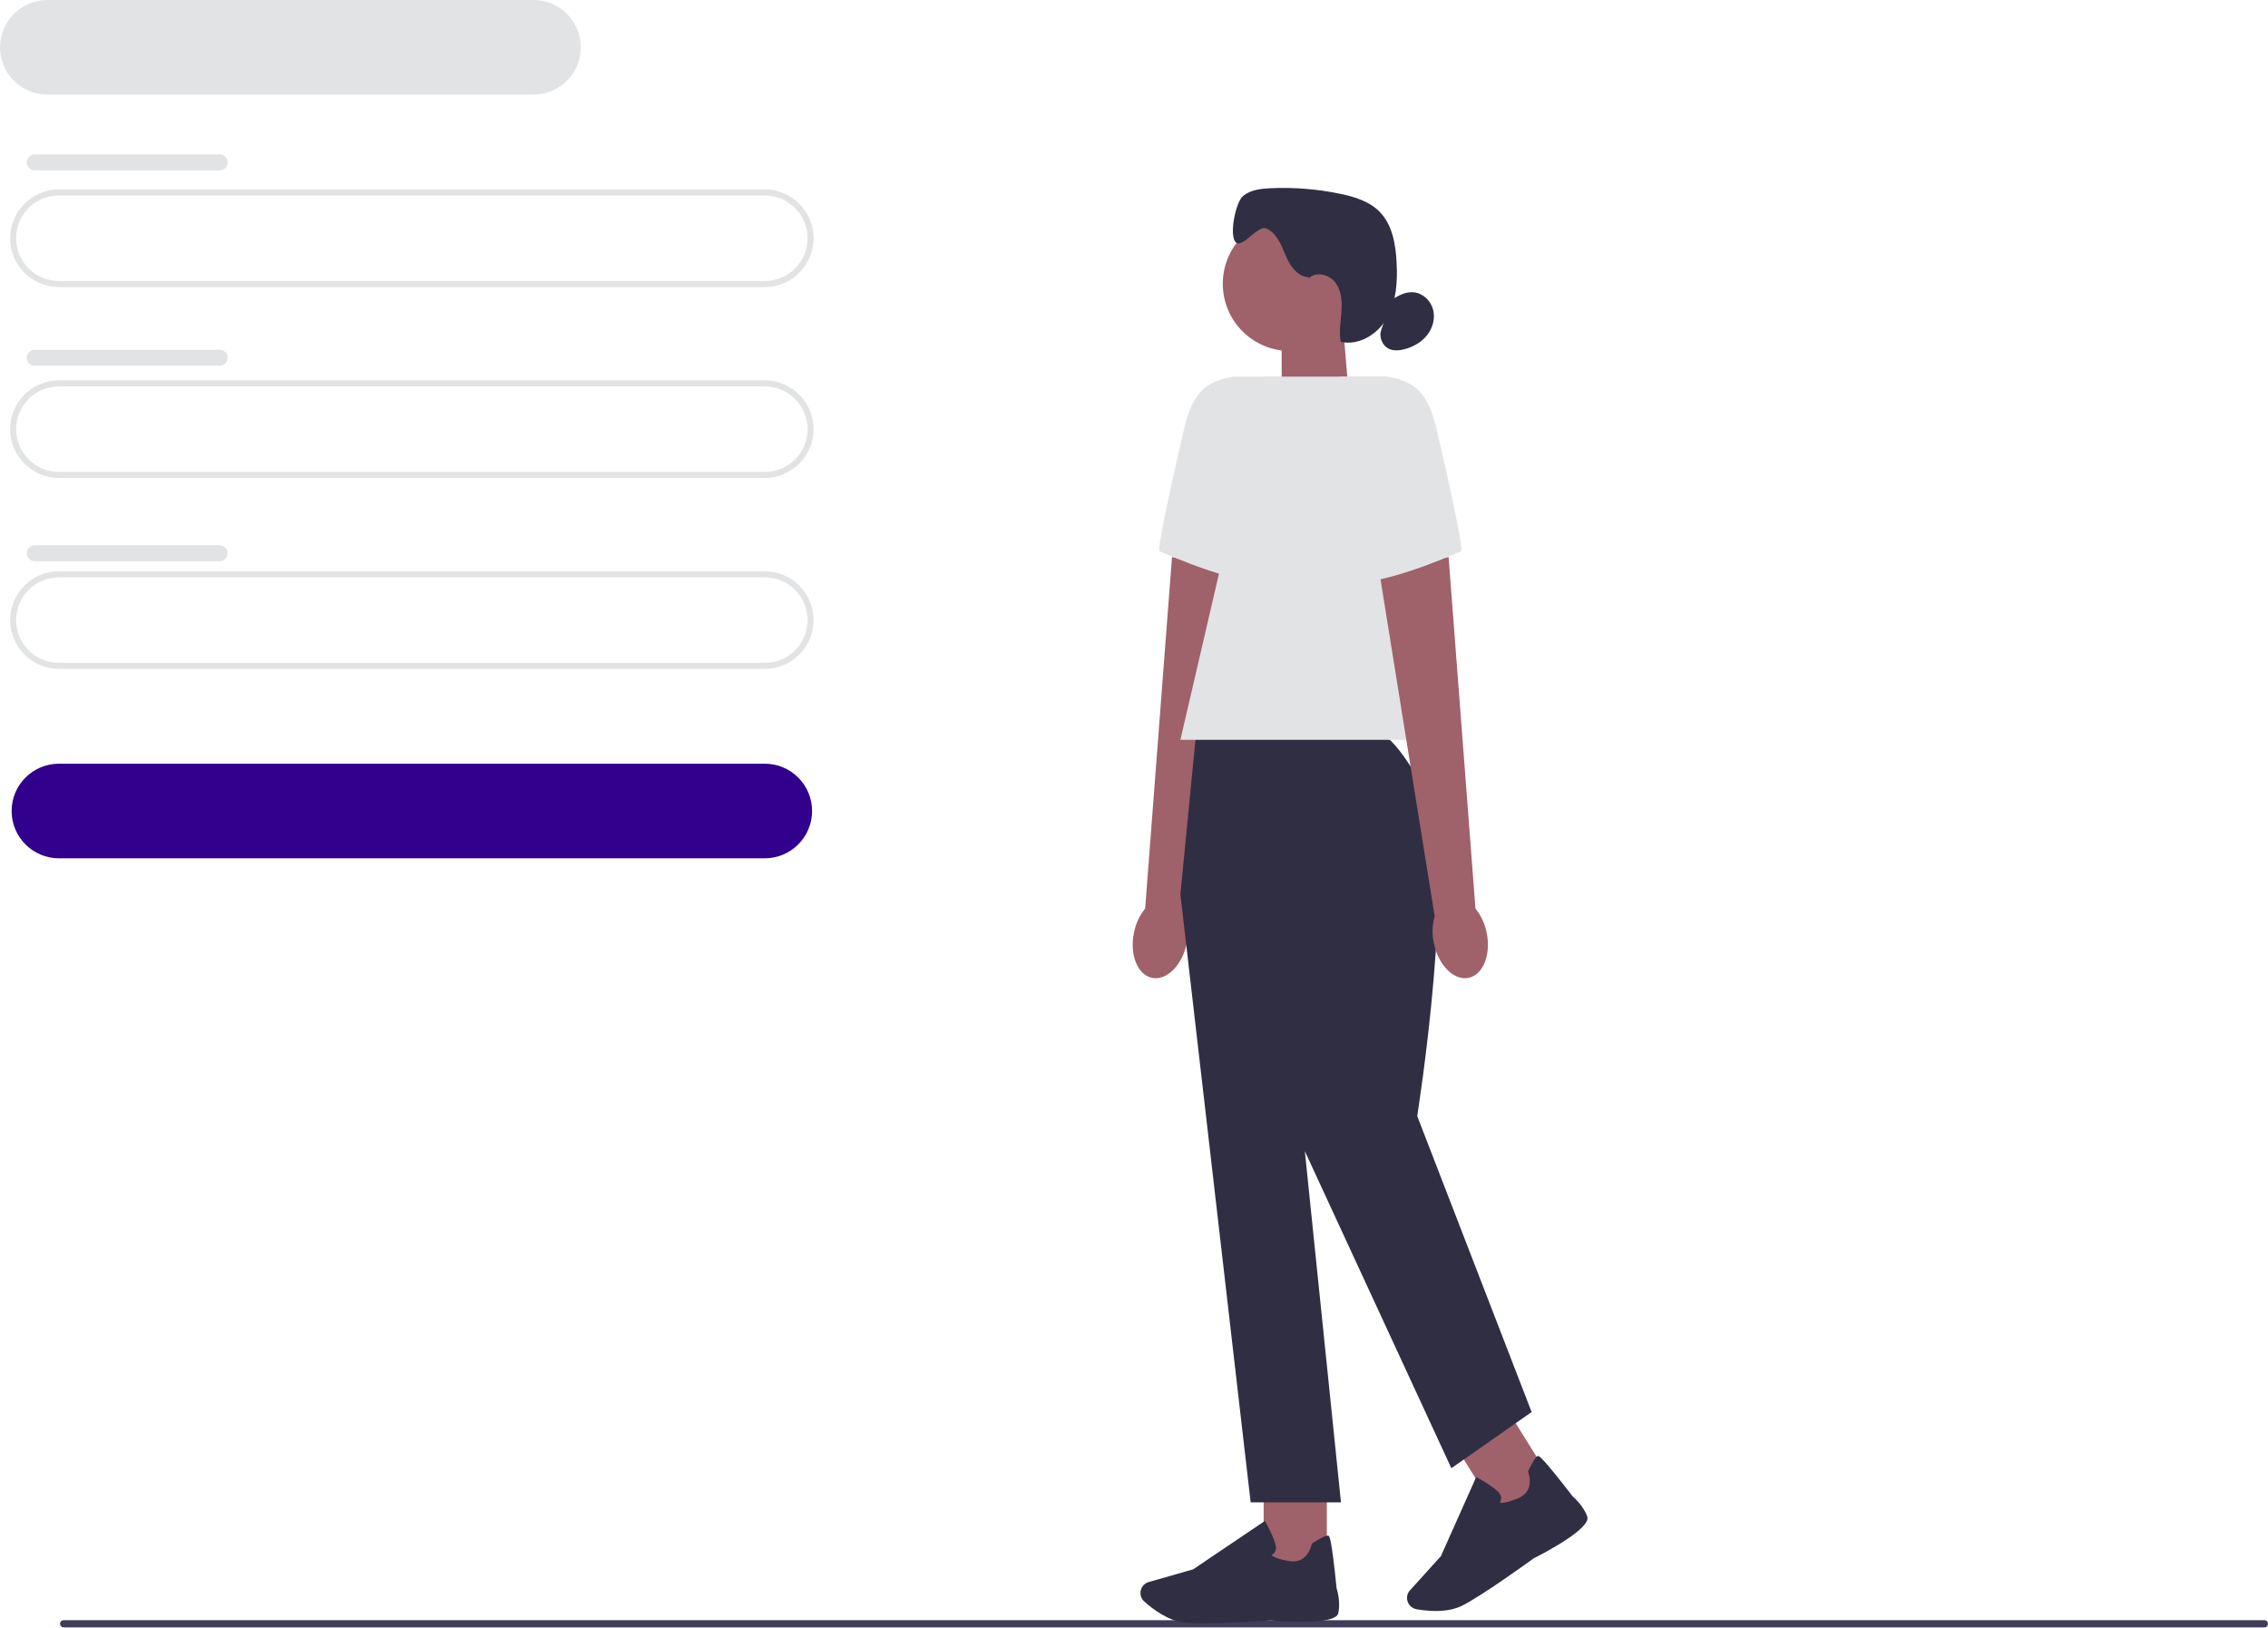
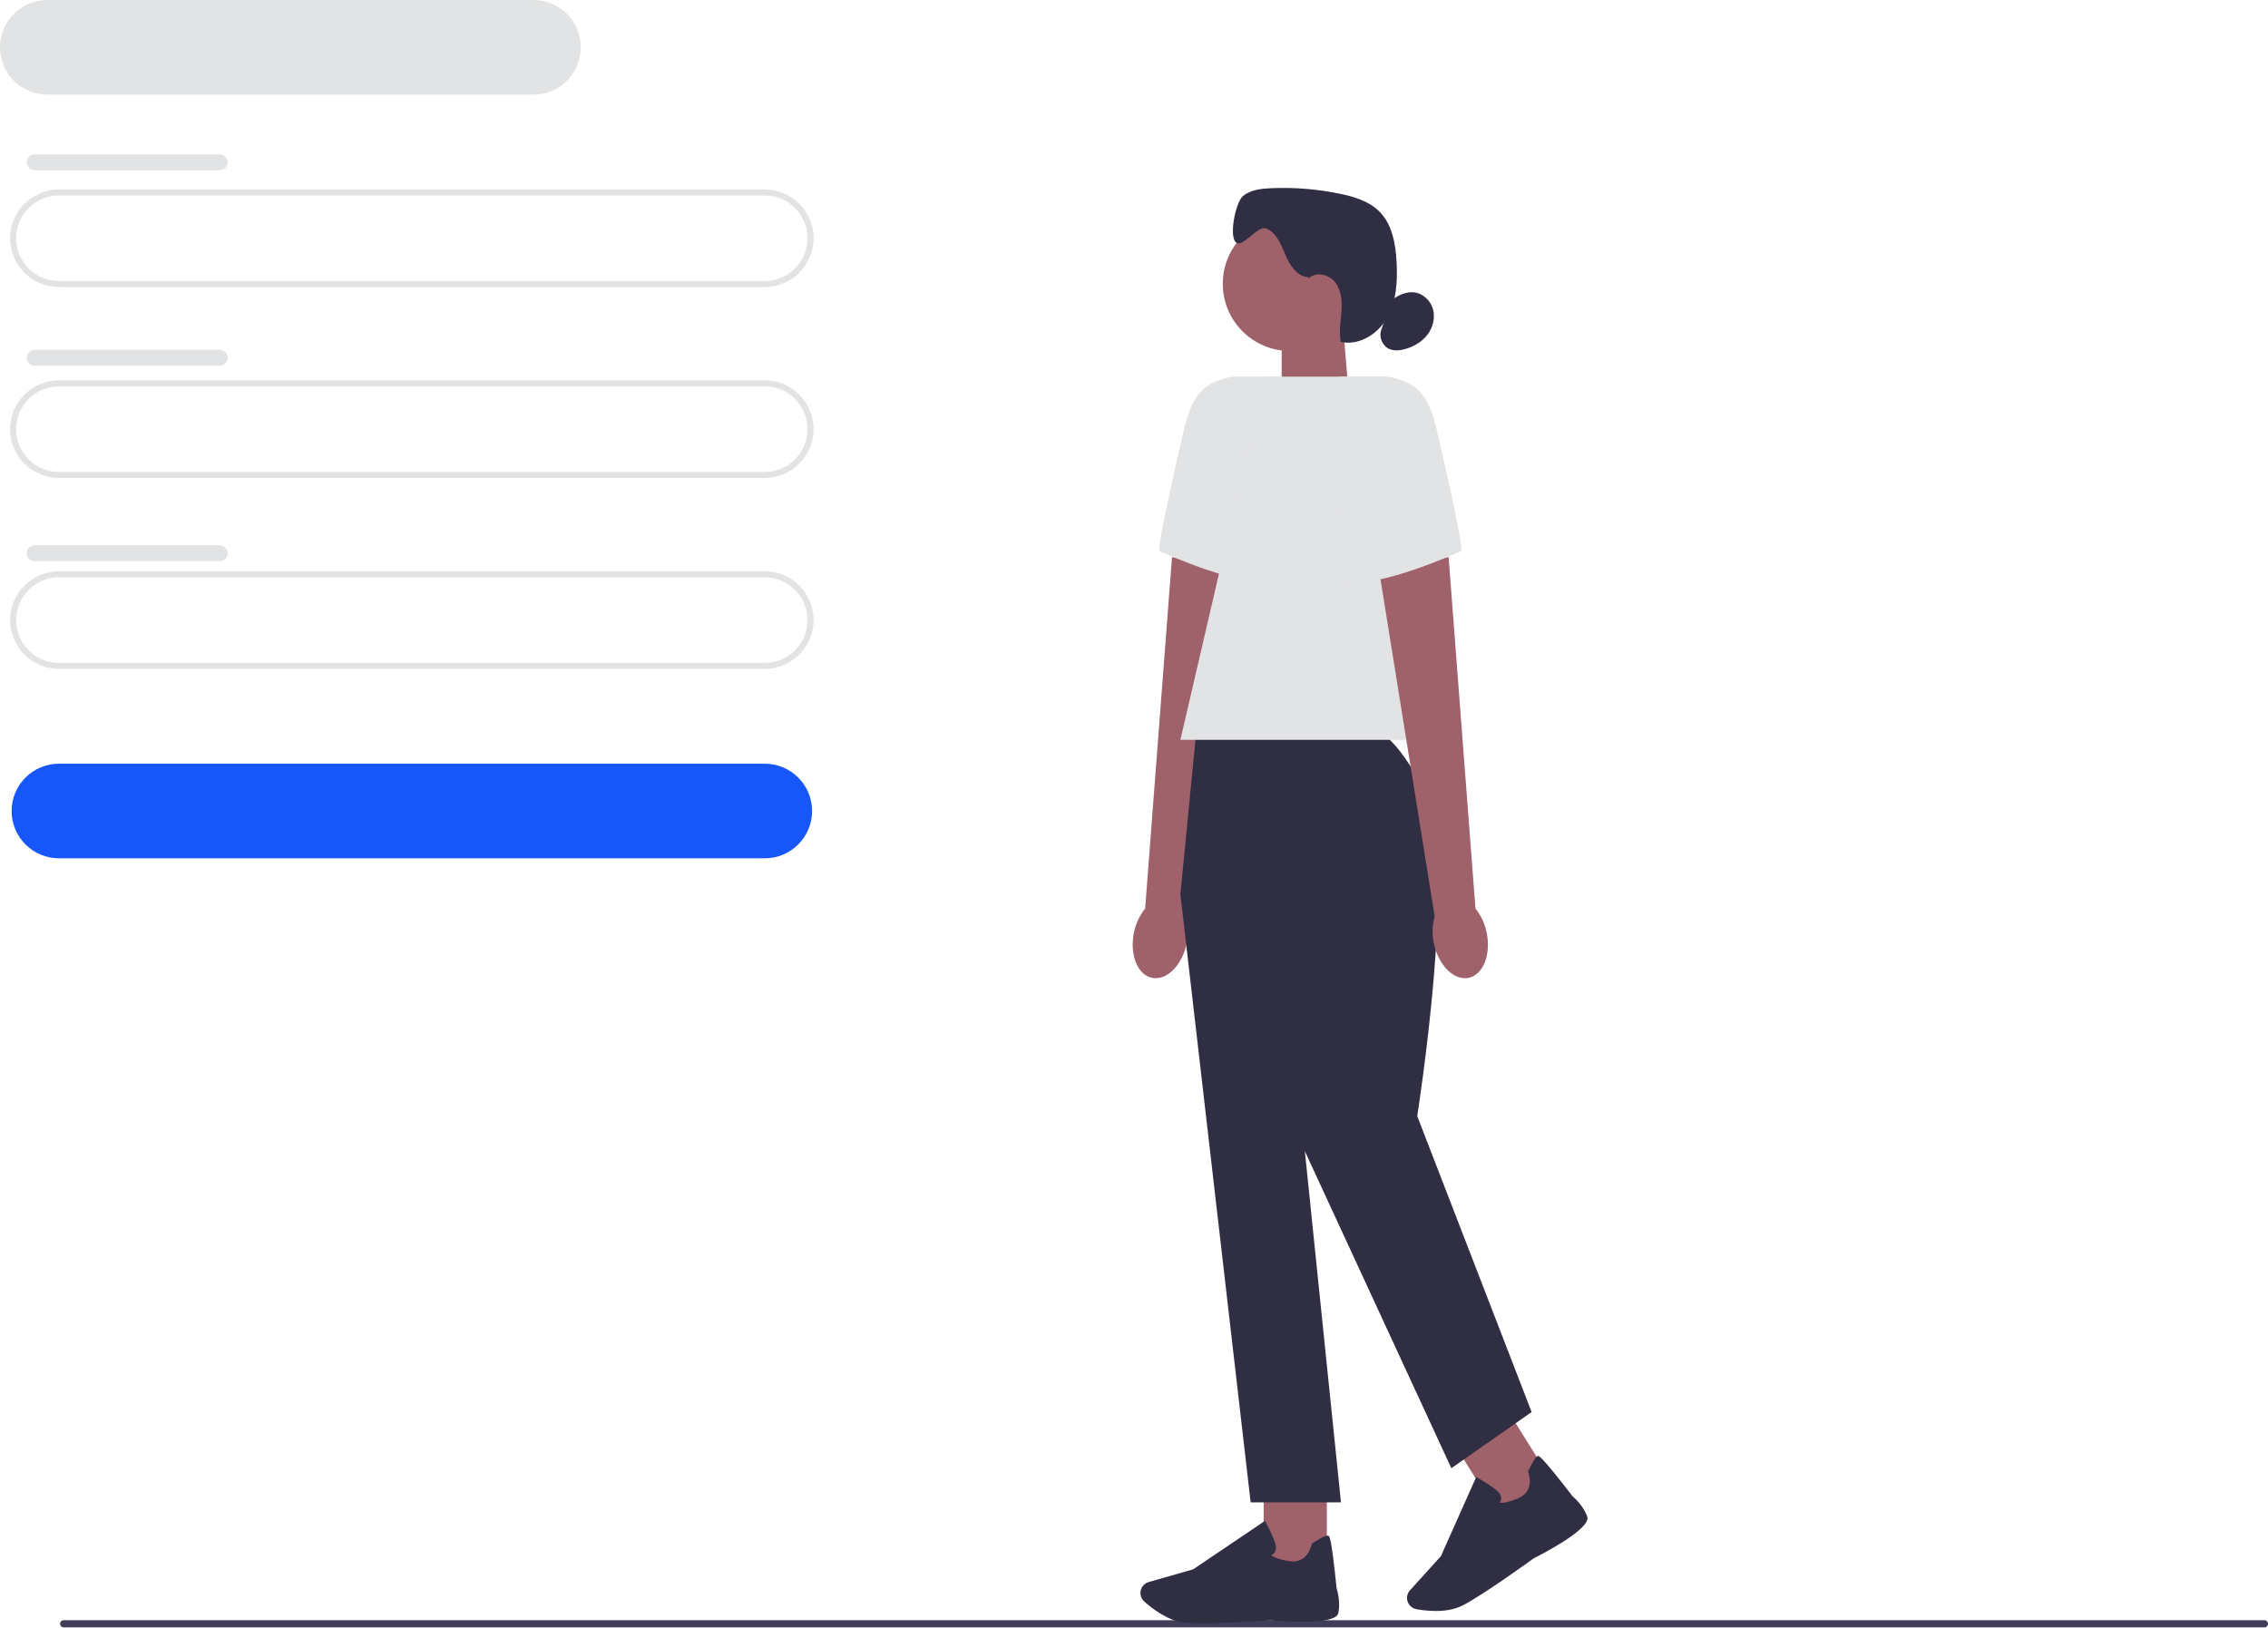
<svg xmlns="http://www.w3.org/2000/svg" width="751.57" height="539.42" viewBox="0 0 751.57 539.42">
  <path d="m19.9,538.23c0,.66.53,1.19,1.19,1.19h729.29c.66,0,1.19-.53,1.19-1.19s-.53-1.19-1.19-1.19H21.09c-.66,0-1.19.53-1.19,1.19Z" fill="#3f3d58" />
  <path d="m253.43,95.15H19.53c-8.92,0-16.18-7.26-16.18-16.18s7.26-16.18,16.18-16.18h233.9c8.92,0,16.18,7.26,16.18,16.18s-7.26,16.18-16.18,16.18ZM19.53,64.79c-7.82,0-14.18,6.36-14.18,14.18s6.36,14.18,14.18,14.18h233.9c7.82,0,14.18-6.36,14.18-14.18s-6.36-14.18-14.18-14.18H19.53Z" fill="#e2e3e4" />
-   <path d="m253.43,284.5H19.53c-8.65,0-15.68-7.03-15.68-15.68s7.03-15.68,15.68-15.68h233.9c8.65,0,15.68,7.03,15.68,15.68s-7.03,15.68-15.68,15.68Z" fill="#31008c" />
+   <path d="m253.43,284.5H19.53c-8.65,0-15.68-7.03-15.68-15.68s7.03-15.68,15.68-15.68h233.9c8.65,0,15.68,7.03,15.68,15.68s-7.03,15.68-15.68,15.68Z" fill="#1757fa" />
  <path d="m176.78,31.36H15.68C7.03,31.36,0,24.33,0,15.68S7.03,0,15.68,0h161.1c8.65,0,15.68,7.03,15.68,15.68s-7.03,15.68-15.68,15.68Z" fill="#e2e3e4" />
  <path d="m253.43,158.43H19.53c-8.92,0-16.18-7.26-16.18-16.18s7.26-16.18,16.18-16.18h233.9c8.92,0,16.18,7.26,16.18,16.18s-7.26,16.18-16.18,16.18Zm-233.9-30.36c-7.82,0-14.18,6.36-14.18,14.18s6.36,14.18,14.18,14.18h233.9c7.82,0,14.18-6.36,14.18-14.18s-6.36-14.18-14.18-14.18H19.53Z" fill="#e2e3e4" />
  <path d="m253.43,221.72H19.53c-8.92,0-16.18-7.26-16.18-16.18s7.26-16.18,16.18-16.18h233.9c8.92,0,16.18,7.26,16.18,16.18s-7.26,16.18-16.18,16.18Zm-233.9-30.36c-7.82,0-14.18,6.36-14.18,14.18s6.36,14.18,14.18,14.18h233.9c7.82,0,14.18-6.36,14.18-14.18s-6.36-14.18-14.18-14.18H19.53Z" fill="#e2e3e4" />
  <path d="m11.49,51.17h61.3c1.46,0,2.65,1.18,2.65,2.65h0c0,1.46-1.19,2.65-2.65,2.65H11.49c-1.46,0-2.65-1.18-2.65-2.65h0c0-1.46,1.19-2.65,2.65-2.65Z" fill="#e2e3e4" />
  <path d="m11.49,115.95h61.3c1.46,0,2.65,1.18,2.65,2.64h0c0,1.46-1.19,2.65-2.65,2.65H11.49c-1.46,0-2.65-1.18-2.65-2.64h0c0-1.46,1.19-2.65,2.65-2.65Z" fill="#e2e3e4" />
  <path d="m11.49,180.74h61.3c1.46,0,2.65,1.18,2.65,2.65h0c0,1.46-1.19,2.64-2.65,2.64H11.49c-1.46,0-2.65-1.18-2.65-2.65h0c0-1.46,1.19-2.64,2.65-2.64Z" fill="#e2e3e4" />
  <g>
    <polygon points="447.08 132.26 424.72 139.62 424.72 107.43 445.01 107.43 447.08 132.26" fill="#9f616a" />
    <circle cx="427.49" cy="94.06" r="22.28" fill="#9f616a" />
    <path d="m433.61,91.85c-3.73-.11-6.18-3.88-7.63-7.32s-2.94-7.39-6.4-8.81c-2.83-1.16-7.82,6.69-10.05,4.6-2.33-2.18-.06-13.37,2.41-15.38,2.47-2.01,5.85-2.4,9.03-2.55,7.76-.36,15.57.27,23.18,1.86,4.71.98,9.55,2.46,12.95,5.86,4.3,4.32,5.4,10.83,5.71,16.92.32,6.23-.04,12.75-3.07,18.2s-9.37,9.47-15.45,8.08c-.61-3.3.01-6.69.25-10.05.23-3.35-.01-6.97-2.06-9.64-2.04-2.67-6.42-3.73-8.8-1.36" fill="#2f2e43" />
    <path d="m461.02,99.57c2.23-1.63,4.9-3,7.64-2.66,2.96.36,5.47,2.8,6.23,5.69s-.09,6.07-1.93,8.43c-1.83,2.36-4.56,3.92-7.44,4.7-1.67.45-3.5.64-5.09-.04-2.34-1.01-3.61-4-2.69-6.38" fill="#2f2e43" />
    <g>
-       <path id="uuid-00bc58e7-734f-4d7c-a085-03c0cd267642-129" d="m375.76,309.2c-1.49,7.32,1.24,14.01,6.08,14.94s9.97-4.26,11.45-11.58c.63-2.92.53-5.94-.29-8.82l18.43-114.75-23.05-4.34-8.9,116.5c-1.89,2.36-3.16,5.12-3.72,8.06h0Z" fill="#9f616a" />
+       <path id="uuid-00bc58e7-734f-4d7c-a085-03c0cd267642-176" d="m375.76,309.2c-1.49,7.32,1.24,14.01,6.08,14.94s9.97-4.26,11.45-11.58c.63-2.92.53-5.94-.29-8.82l18.43-114.75-23.05-4.34-8.9,116.5c-1.89,2.36-3.16,5.12-3.72,8.06h0Z" fill="#9f616a" />
      <path d="m424.48,124.85h-15.73c-11.12,1.69-14.14,7.62-16.67,18.58-3.86,16.72-8.79,38.98-7.81,39.31,1.57.52,28.35,13.12,42,10.24l-1.79-68.13h0Z" fill="#e2e3e4" />
    </g>
    <rect x="418.75" y="490.36" width="20.94" height="29.71" fill="#9f616a" />
    <path d="m398.36,538.05c-2.2,0-4.16-.05-5.64-.19-5.56-.51-10.87-4.62-13.54-7.02-1.2-1.08-1.58-2.8-.96-4.28h0c.45-1.06,1.34-1.86,2.45-2.17l14.7-4.2,23.8-16.06.27.48c.1.18,2.44,4.39,3.22,7.23.3,1.08.22,1.98-.23,2.68-.31.48-.75.76-1.1.92.43.45,1.78,1.37,5.94,2.03,6.07.96,7.35-5.33,7.4-5.59l.04-.21.18-.12c2.89-1.86,4.67-2.71,5.28-2.53.38.11,1.02.31,2.75,17.44.17.54,1.38,4.48.56,8.25-.89,4.1-18.81,2.69-22.4,2.37-.1.01-13.52.97-22.71.97h0Z" fill="#2f2e43" />
    <rect x="487.82" y="470.31" width="20.94" height="29.71" transform="translate(-181.25 337.18) rotate(-31.95)" fill="#9f616a" />
    <path d="m475.72,533.98c-2.46,0-4.72-.3-6.33-.58-1.58-.28-2.82-1.54-3.08-3.12h0c-.18-1.14.15-2.29.93-3.14l10.25-11.34,11.7-26.22.48.26c.18.1,4.39,2.43,6.56,4.43.83.76,1.24,1.57,1.22,2.4-.01.58-.23,1.04-.45,1.37.6.16,2.23.22,6.11-1.42,5.66-2.39,3.42-8.41,3.32-8.66l-.08-.2.09-.19c1.47-3.11,2.52-4.77,3.14-4.94.39-.11,1.03-.28,11.56,13.35.43.36,3.54,3.07,4.84,6.7,1.41,3.95-14.54,12.24-17.75,13.86-.1.08-16.79,12.21-23.65,15.66-2.72,1.37-5.94,1.79-8.87,1.79h0Z" fill="#2f2e43" />
    <path d="m455.11,241.91h-58.63l-5.32,54.54,23.28,201.52h29.93l-11.97-116.39,48.55,105.08,26.6-18.62-37.91-98.1s13.54-85.46,2.9-106.75c-10.64-21.28-17.43-21.28-17.43-21.28h0Z" fill="#2f2e43" />
    <polygon points="484.28 245.23 391.16 245.23 419.1 124.85 459.67 124.85 484.28 245.23" fill="#e2e3e4" />
-     <path id="uuid-ece83039-1aa0-468e-a846-e0cb6ecd6032-130" d="m492.66,309.2c1.49,7.32-1.24,14.01-6.08,14.94s-9.97-4.26-11.45-11.58c-.63-2.92-.53-5.94.29-8.82l-18.43-114.75,23.05-4.34,8.9,116.5c1.89,2.36,3.16,5.12,3.72,8.06h0Z" fill="#9f616a" />
+     <path id="uuid-ece83039-1aa0-468e-a846-e0cb6ecd6032-177" d="m492.66,309.2c1.49,7.32-1.24,14.01-6.08,14.94s-9.97-4.26-11.45-11.58c-.63-2.92-.53-5.94.29-8.82l-18.43-114.75,23.05-4.34,8.9,116.5c1.89,2.36,3.16,5.12,3.72,8.06h0Z" fill="#9f616a" />
    <path d="m443.94,124.85h15.73c11.12,1.69,14.14,7.62,16.67,18.58,3.86,16.72,8.79,38.98,7.81,39.31-1.57.52-28.35,13.12-42,10.24l1.79-68.13h0Z" fill="#e2e3e4" />
  </g>
</svg>
